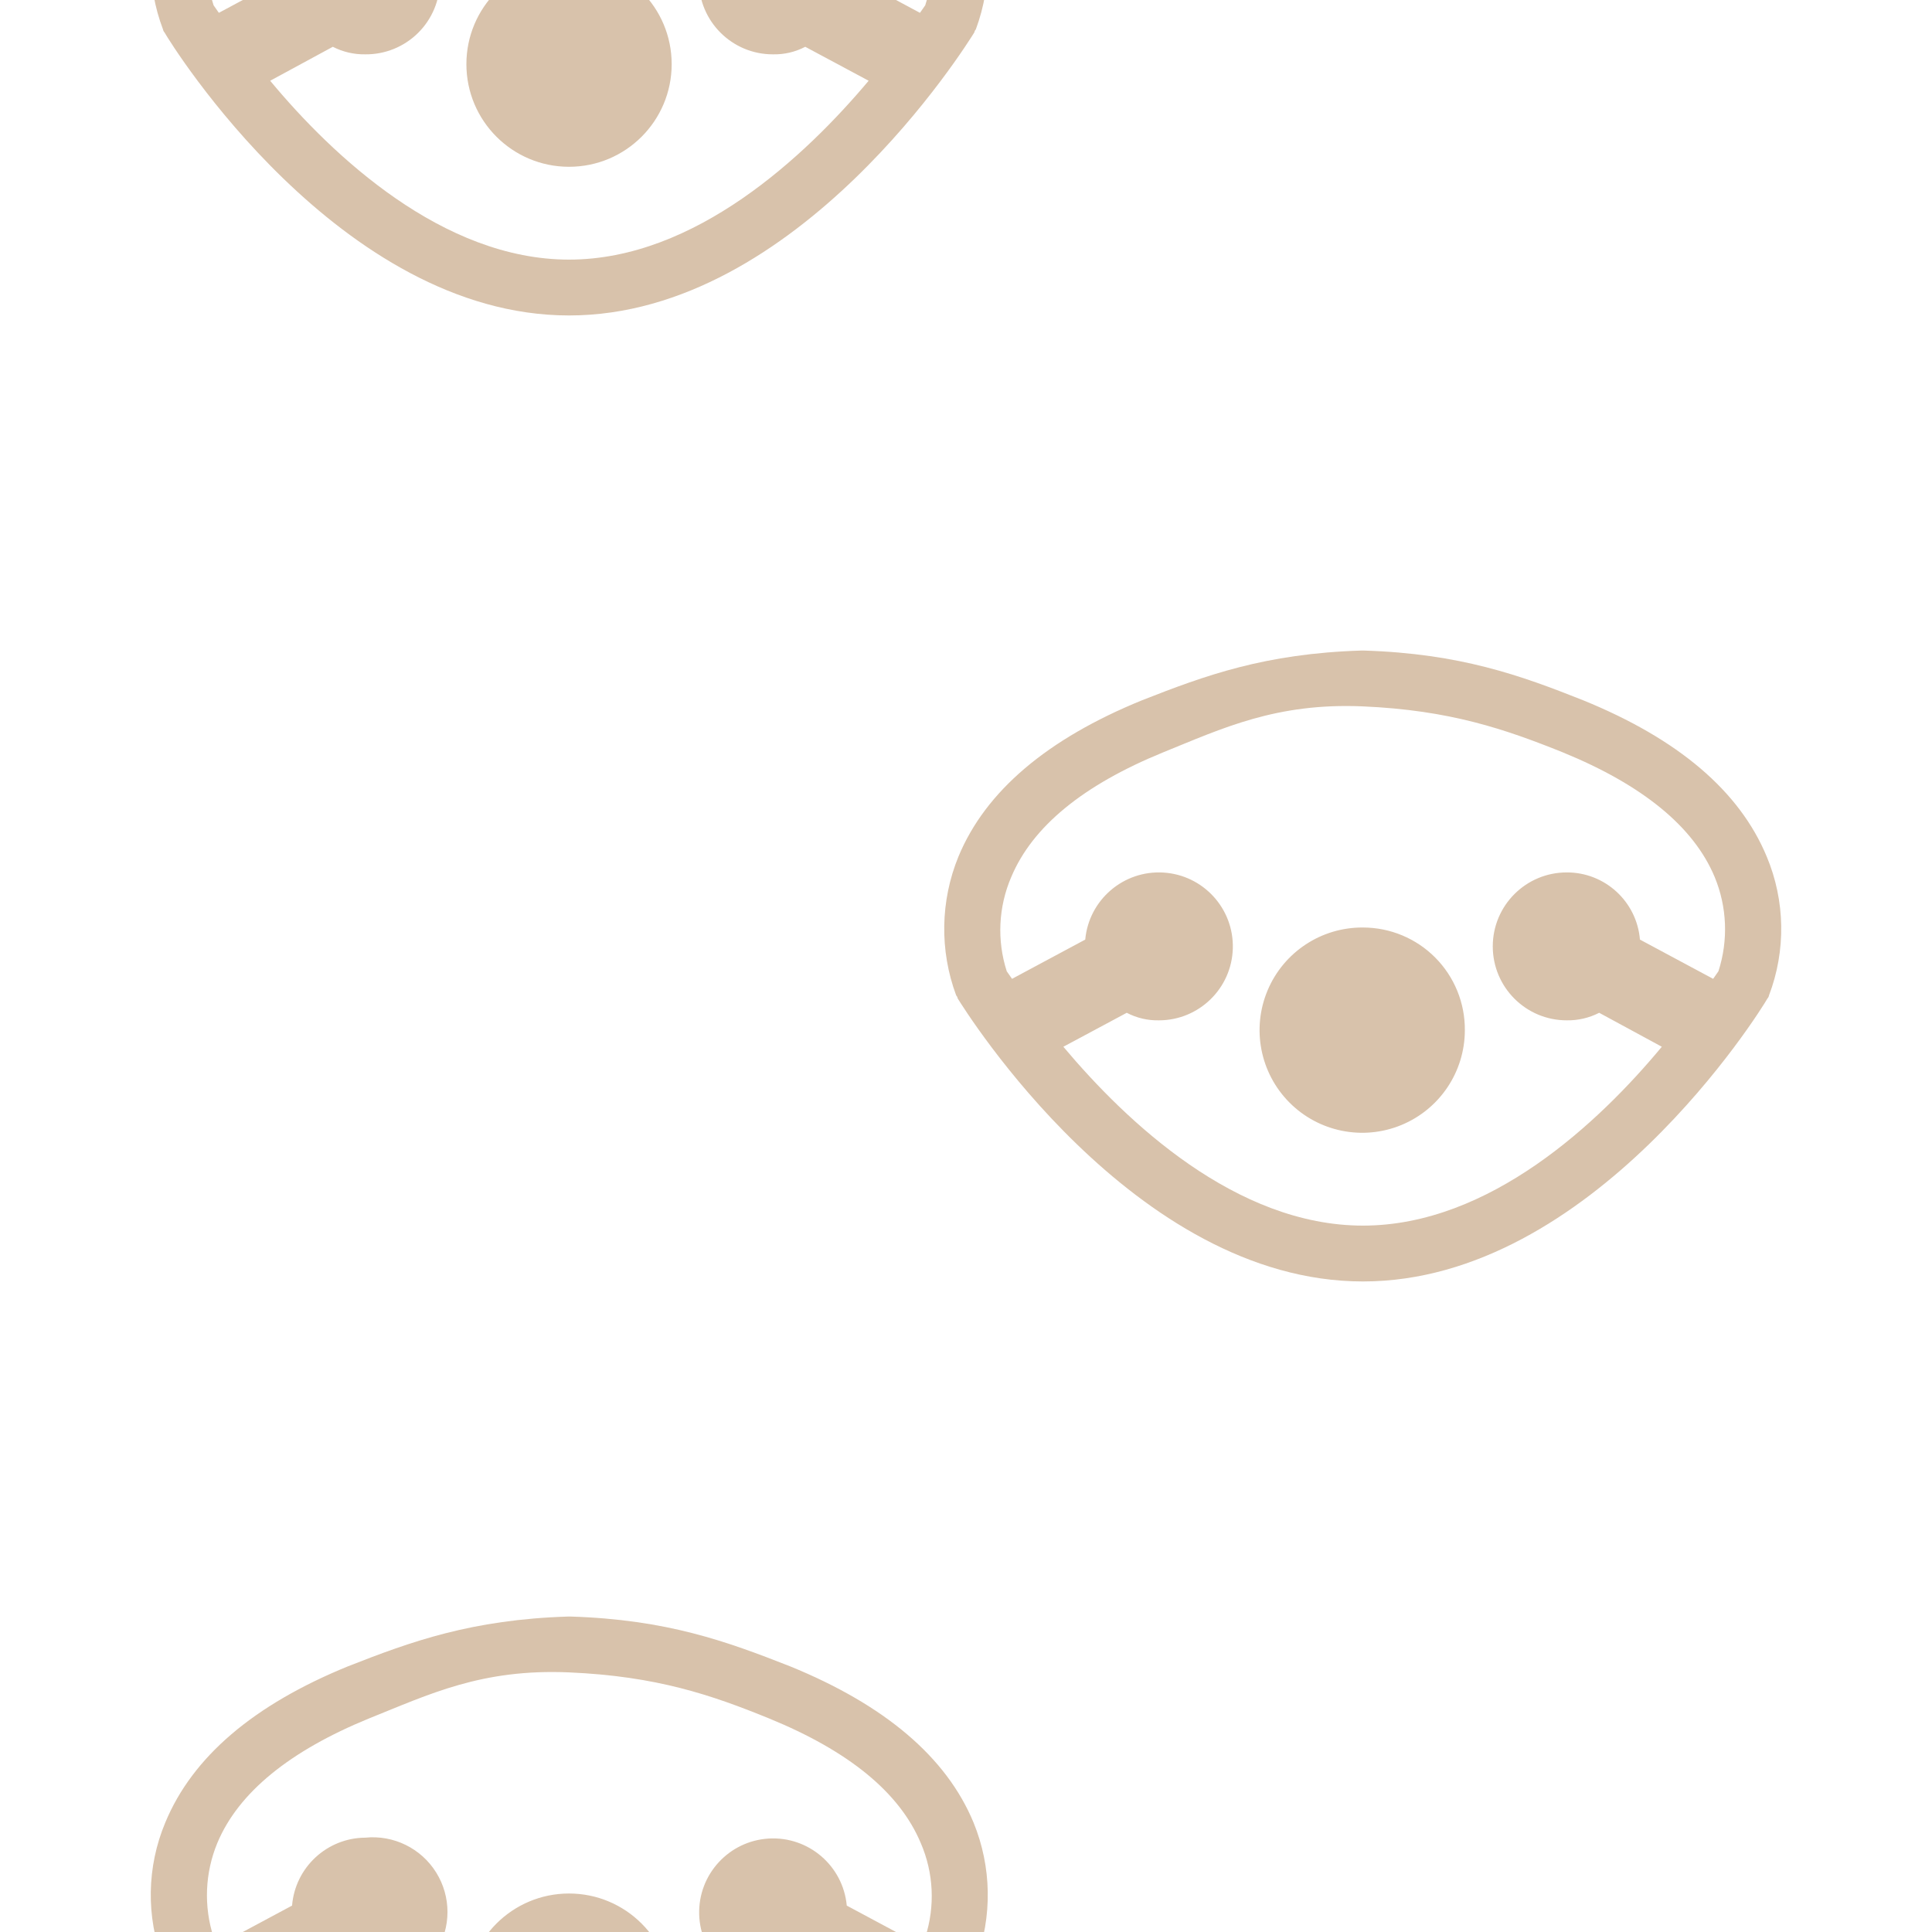
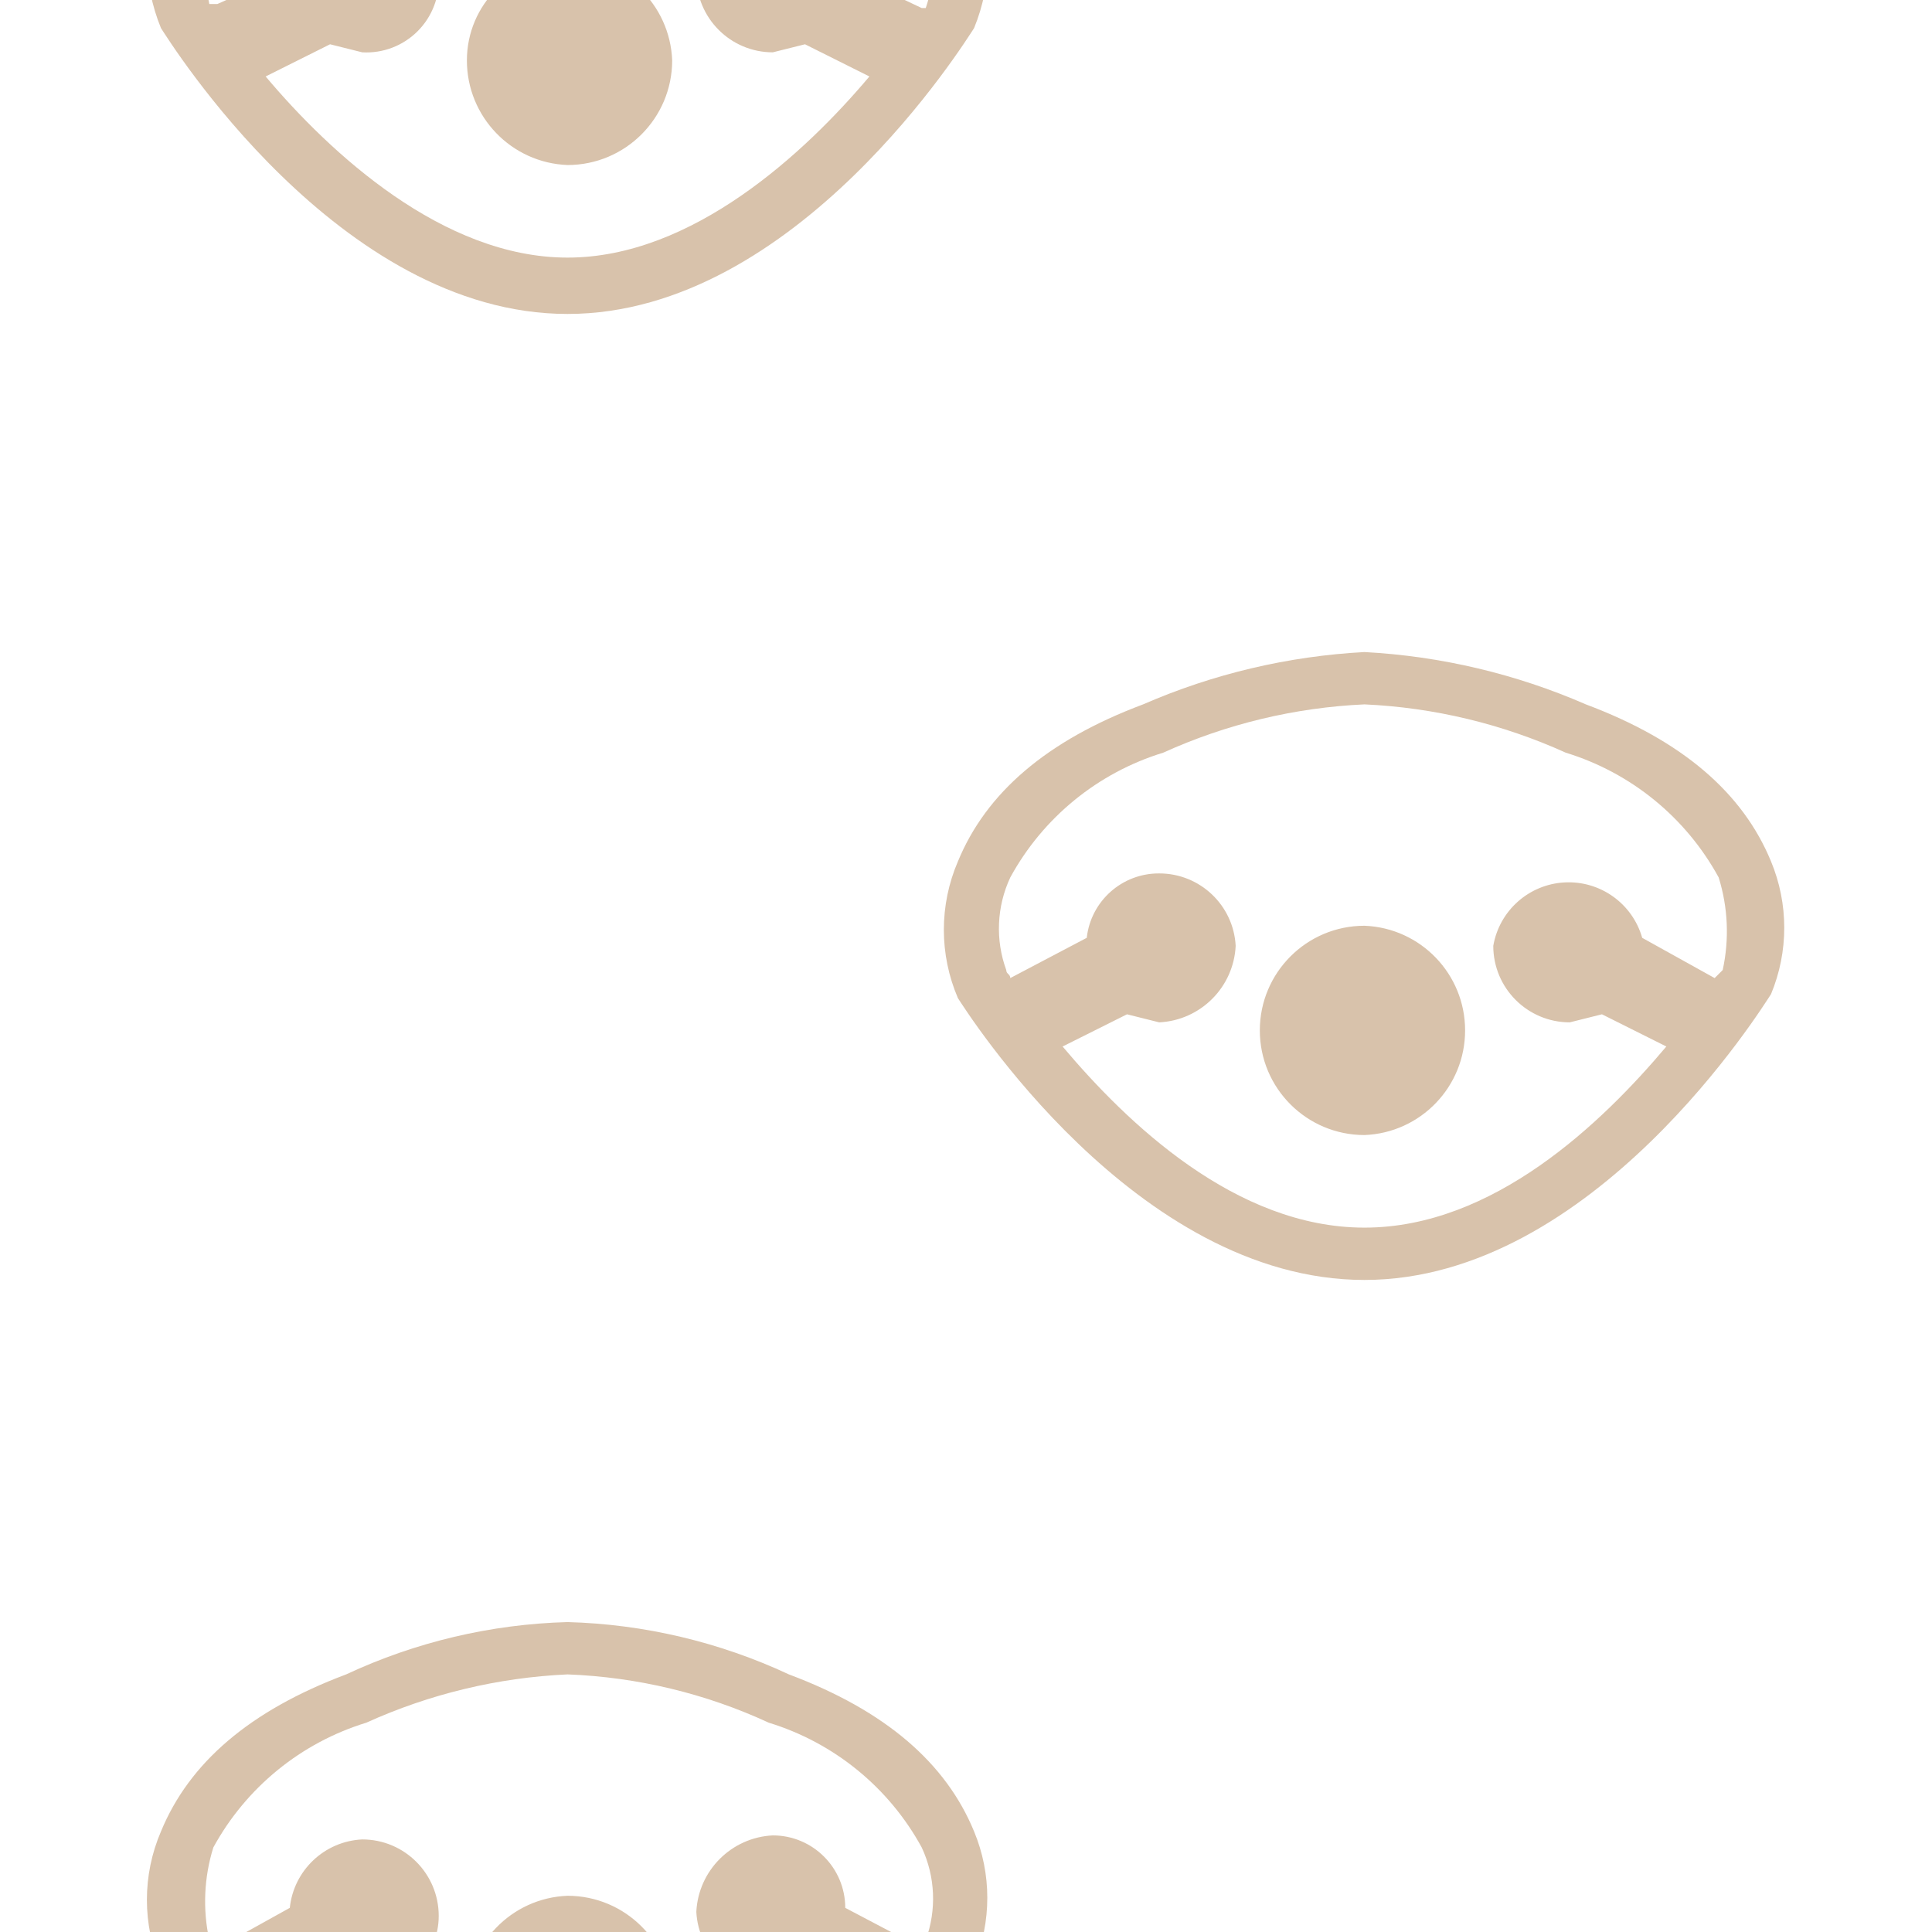
- <svg xmlns="http://www.w3.org/2000/svg" width="256" height="256" viewBox="0 0 256 256">
-   <path fill="#d8c2ab" d="M89 8.5A13.6 13.6 0 1 1 75.4-5.1 13.6 13.6 0 0 1 89 8.5zm40.3-4.6a.8.8 0 0 0-.2.4c-1 1.6-23.3 37.5-53.7 37.5S22.7 5.9 21.8 4.3a.8.8 0 0 1-.2-.4 24.8 24.8 0 0 1 .3-18.4c3.6-8.7 11.7-15.6 24.2-20.7 8.4-3.3 16.4-6.2 29.2-6.6h.3c12.8.4 20.7 3.3 29.1 6.6 12.5 5.1 20.7 12 24.3 20.7a25.3 25.3 0 0 1 .3 18.4zm-14.2 6.8l-8.4-4.5a8.8 8.8 0 0 1-4.3 1 9.8 9.8 0 0 1-9.8-9.8 9.8 9.8 0 0 1 9.8-9.8 9.7 9.7 0 0 1 9.8 8.9l9.7 5.2.7-1a17.7 17.7 0 0 0-.6-12.5q-4.2-10-20.1-16.5c-7.6-3.1-14.9-5.6-26.5-6.1s-18.5 2.9-26.5 6.1C38.4-24 31.6-18.5 28.8-11.8A18.1 18.1 0 0 0 28.3.7l.7 1 9.7-5.2a9.8 9.8 0 0 1 9.7-9 9.9 9.9 0 0 1 9.9 9.9 9.8 9.8 0 0 1-9.9 9.8 9.1 9.1 0 0 1-4.3-1l-8.3 4.5c8.3 10 22.9 23.7 39.6 23.7s31.3-13.7 39.7-23.7zM89 264.5a13.6 13.6 0 1 1-13.6-13.6A13.6 13.6 0 0 1 89 264.5zm40.3-4.6a.8.8 0 0 0-.2.4c-1 1.6-23.3 37.5-53.7 37.5s-52.7-35.9-53.6-37.5a.8.8 0 0 1-.2-.4 24.8 24.8 0 0 1 .3-18.4c3.6-8.7 11.7-15.6 24.2-20.7 8.4-3.3 16.4-6.2 29.2-6.6h.3c12.8.4 20.7 3.3 29.1 6.6 12.5 5.1 20.7 12 24.3 20.7a25.3 25.3 0 0 1 .3 18.4zm-14.2 6.8l-8.4-4.5a8.8 8.8 0 0 1-4.3 1 9.8 9.8 0 1 1 9.8-10.7l9.7 5.2.7-1a17.7 17.7 0 0 0-.6-12.5q-4.2-10-20.1-16.5c-7.6-3.1-14.9-5.6-26.5-6.1s-18.5 2.9-26.5 6.1c-10.5 4.3-17.3 9.8-20.1 16.5a18.1 18.1 0 0 0-.5 12.5l.7 1 9.7-5.2a9.8 9.8 0 0 1 9.7-9 9.9 9.9 0 1 1 0 19.7 9.1 9.1 0 0 1-4.3-1l-8.3 4.5c8.3 10 22.9 23.7 39.6 23.7s31.3-13.7 39.7-23.7zm79-130.2a13.6 13.6 0 1 1-13.5-13.6 13.5 13.5 0 0 1 13.5 13.6zm40.3-4.6a.8.8 0 0 1-.2.4c-.9 1.6-23.2 37.5-53.6 37.5s-52.7-35.9-53.7-37.5a.8.8 0 0 0-.2-.4 25.3 25.3 0 0 1 .3-18.4c3.6-8.7 11.8-15.6 24.3-20.7 8.4-3.3 16.3-6.2 29.1-6.6h.3c12.8.4 20.8 3.3 29.1 6.6q18.9 7.7 24.3 20.7a24.8 24.8 0 0 1 .3 18.4zm-14.2 6.8l-8.3-4.5a9.1 9.1 0 0 1-4.3 1 9.8 9.8 0 1 1 0-19.6 9.7 9.7 0 0 1 9.7 8.9l9.7 5.2.7-1a18.1 18.1 0 0 0-.5-12.5c-2.8-6.7-9.6-12.2-20.1-16.5-7.7-3.1-15-5.6-26.5-6.1s-18.6 2.9-26.5 6.1q-15.9 6.5-20.1 16.5a17.8 17.8 0 0 0-.6 12.5l.7 1 9.7-5.2a9.8 9.8 0 1 1 9.8 10.7 8.8 8.8 0 0 1-4.3-1l-8.4 4.5c8.4 10 22.9 23.7 39.7 23.7s31.3-13.7 39.6-23.7z" />
+ <svg xmlns="http://www.w3.org/2000/svg" width="48" height="48" viewBox="0 0 48 48">
+   <path fill="#d8c2ab" d="M16.7 1.5a2.6 2.6 0 0 1-2.6 2.6 2.6 2.6 0 0 1-2.5-2.6A2.5 2.5 0 0 1 14.1-1a2.6 2.6 0 0 1 2.6 2.5zm7.5-.8c-.2.3-4.4 7.1-10.1 7.1S4.2 1 4 .7a4.6 4.6 0 0 1 0-3.5c.7-1.6 2.2-2.9 4.6-3.9a14 14 0 0 1 5.5-1.2 14 14 0 0 1 5.5 1.2c2.4 1 3.9 2.3 4.6 3.9a4.6 4.6 0 0 1 0 3.5zm-2.6 1.2L20 1.1l-.8.2a1.9 1.9 0 0 1-1.9-1.9 1.9 1.9 0 0 1 1.9-1.8A1.8 1.8 0 0 1 21-.7l1.9.9h.1a3.3 3.3 0 0 0-.1-2.4 6.5 6.5 0 0 0-3.8-3.1 11.6 11.6 0 0 0-5-1.1 11.9 11.9 0 0 0-5 1.1 6.5 6.5 0 0 0-3.8 3A5 5 0 0 0 5.2.1h.2l1.8-.8A1.8 1.8 0 0 1 9-2.4a1.8 1.8 0 0 1 1.9 1.8A1.8 1.8 0 0 1 9 1.3l-.8-.2-1.6.8c1.6 1.9 4.4 4.5 7.5 4.5s5.9-2.6 7.5-4.5zm-4.9 47.8a2.6 2.6 0 0 1-2.6 2.5 2.5 2.5 0 0 1-2.5-2.5 2.6 2.6 0 0 1 2.5-2.6 2.6 2.6 0 0 1 2.6 2.6zm7.5-.9c-.2.3-4.4 7-10.1 7S4.2 49.2 4 48.9a4.3 4.3 0 0 1 0-3.4c.7-1.7 2.2-3 4.6-3.9a13.9 13.9 0 0 1 5.5-1.3 13.9 13.9 0 0 1 5.5 1.3c2.4.9 3.9 2.2 4.6 3.9a4.3 4.3 0 0 1 0 3.3zm-2.6 1.3l-1.6-.8h-.8a1.9 1.9 0 0 1-1.9-1.8 2 2 0 0 1 1.9-1.9 1.8 1.8 0 0 1 1.8 1.8l1.9 1a.3.3 0 0 1 .1-.2 3 3 0 0 0-.1-2.3 6.5 6.5 0 0 0-3.8-3.1 13.1 13.1 0 0 0-5-1.2 13.6 13.6 0 0 0-5 1.2 6.5 6.5 0 0 0-3.8 3.1 4.5 4.5 0 0 0-.1 2.3l.2.2 1.8-1A1.9 1.9 0 0 1 9 45.7a1.9 1.9 0 0 1 1.9 1.9A1.8 1.8 0 0 1 9 49.4h-.8l-1.6.8c1.6 1.9 4.4 4.5 7.5 4.5s5.9-2.7 7.5-4.6zm14.8-24.5a2.6 2.6 0 0 1-2.5 2.6 2.6 2.6 0 0 1 0-5.2 2.6 2.6 0 0 1 2.5 2.6zm7.6-.9c-.2.3-4.4 7.1-10.1 7.1s-9.9-6.7-10.1-7a4.3 4.3 0 0 1 0-3.4c.7-1.7 2.2-3 4.6-3.9a15.9 15.9 0 0 1 5.5-1.3 15.9 15.9 0 0 1 5.5 1.3c2.4.9 3.9 2.2 4.6 3.9a4.3 4.3 0 0 1 0 3.3zM41.4 26l-1.6-.8-.8.2a1.9 1.9 0 0 1-1.9-1.9 1.9 1.9 0 0 1 3.7-.2l1.8 1 .2-.2a4.5 4.5 0 0 0-.1-2.3 6.5 6.5 0 0 0-3.8-3.1 13.6 13.6 0 0 0-5-1.2 13.6 13.6 0 0 0-5 1.2 6.5 6.5 0 0 0-3.8 3.1 3 3 0 0 0-.1 2.3c0 .1.1.1.1.2l1.9-1a1.8 1.8 0 0 1 1.8-1.6 1.9 1.9 0 0 1 1.9 1.8 2 2 0 0 1-1.9 1.9l-.8-.2-1.6.8c1.6 1.9 4.3 4.5 7.5 4.5s5.9-2.6 7.5-4.5z" />
</svg>
